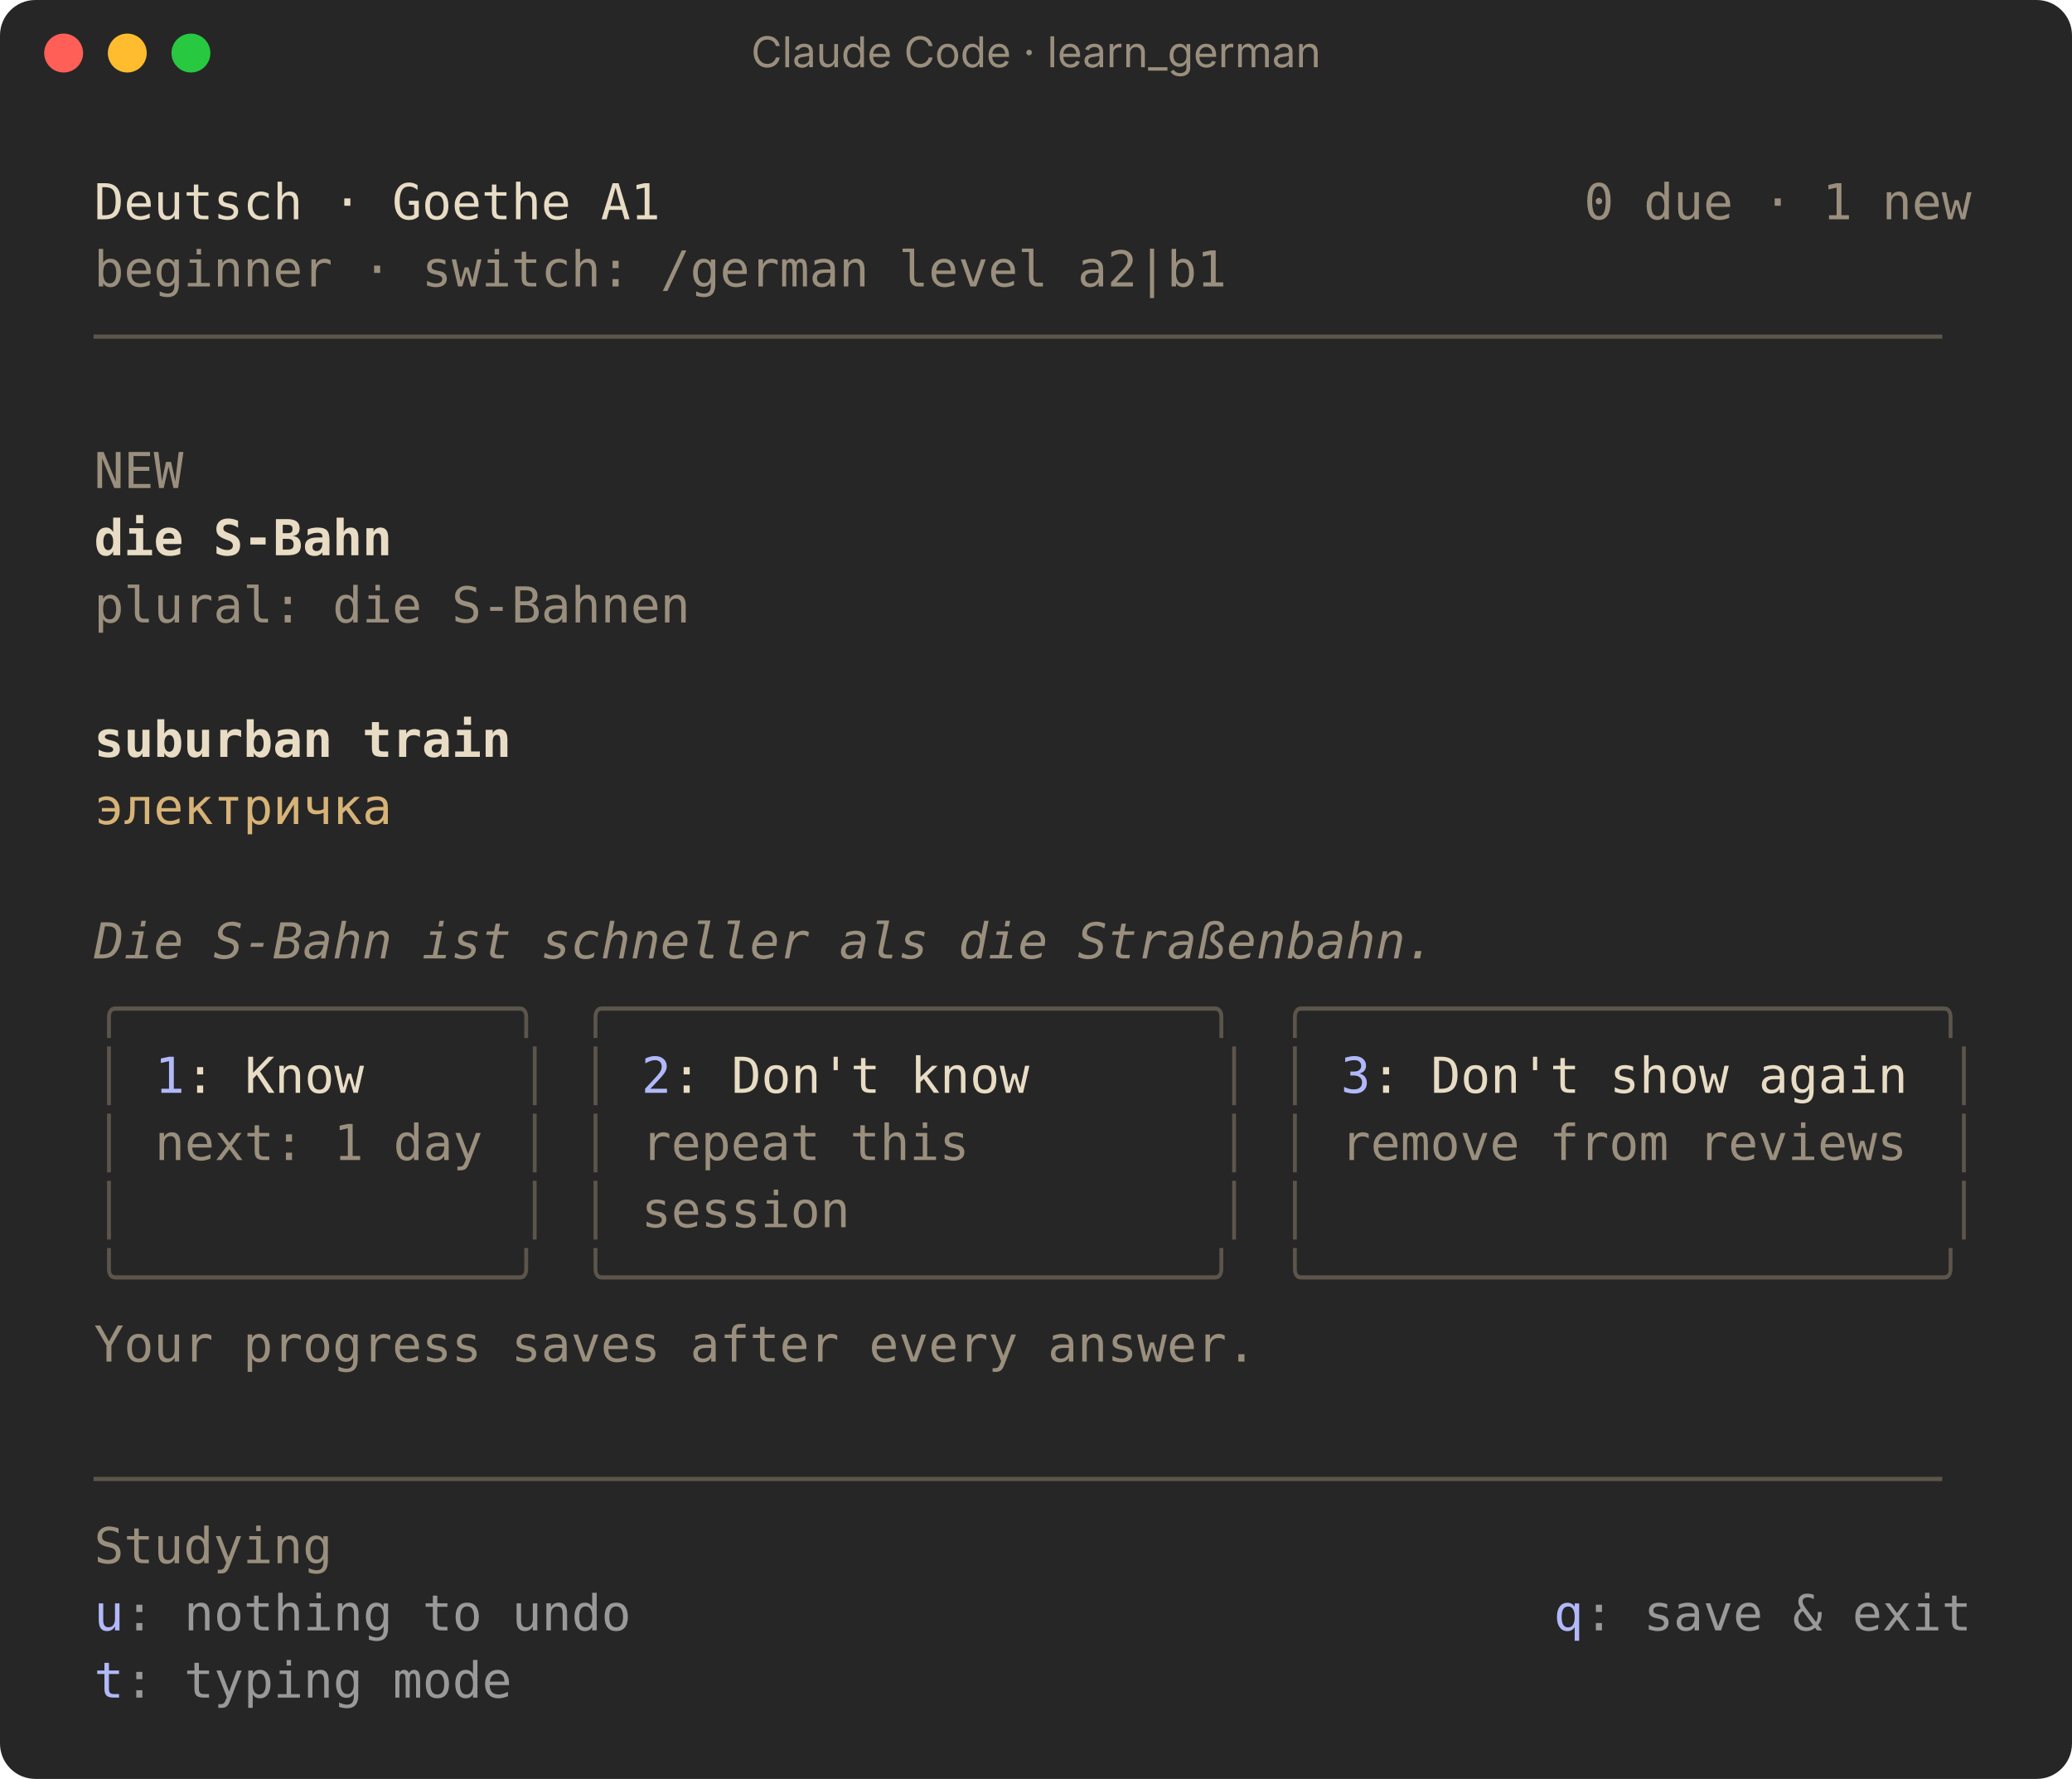
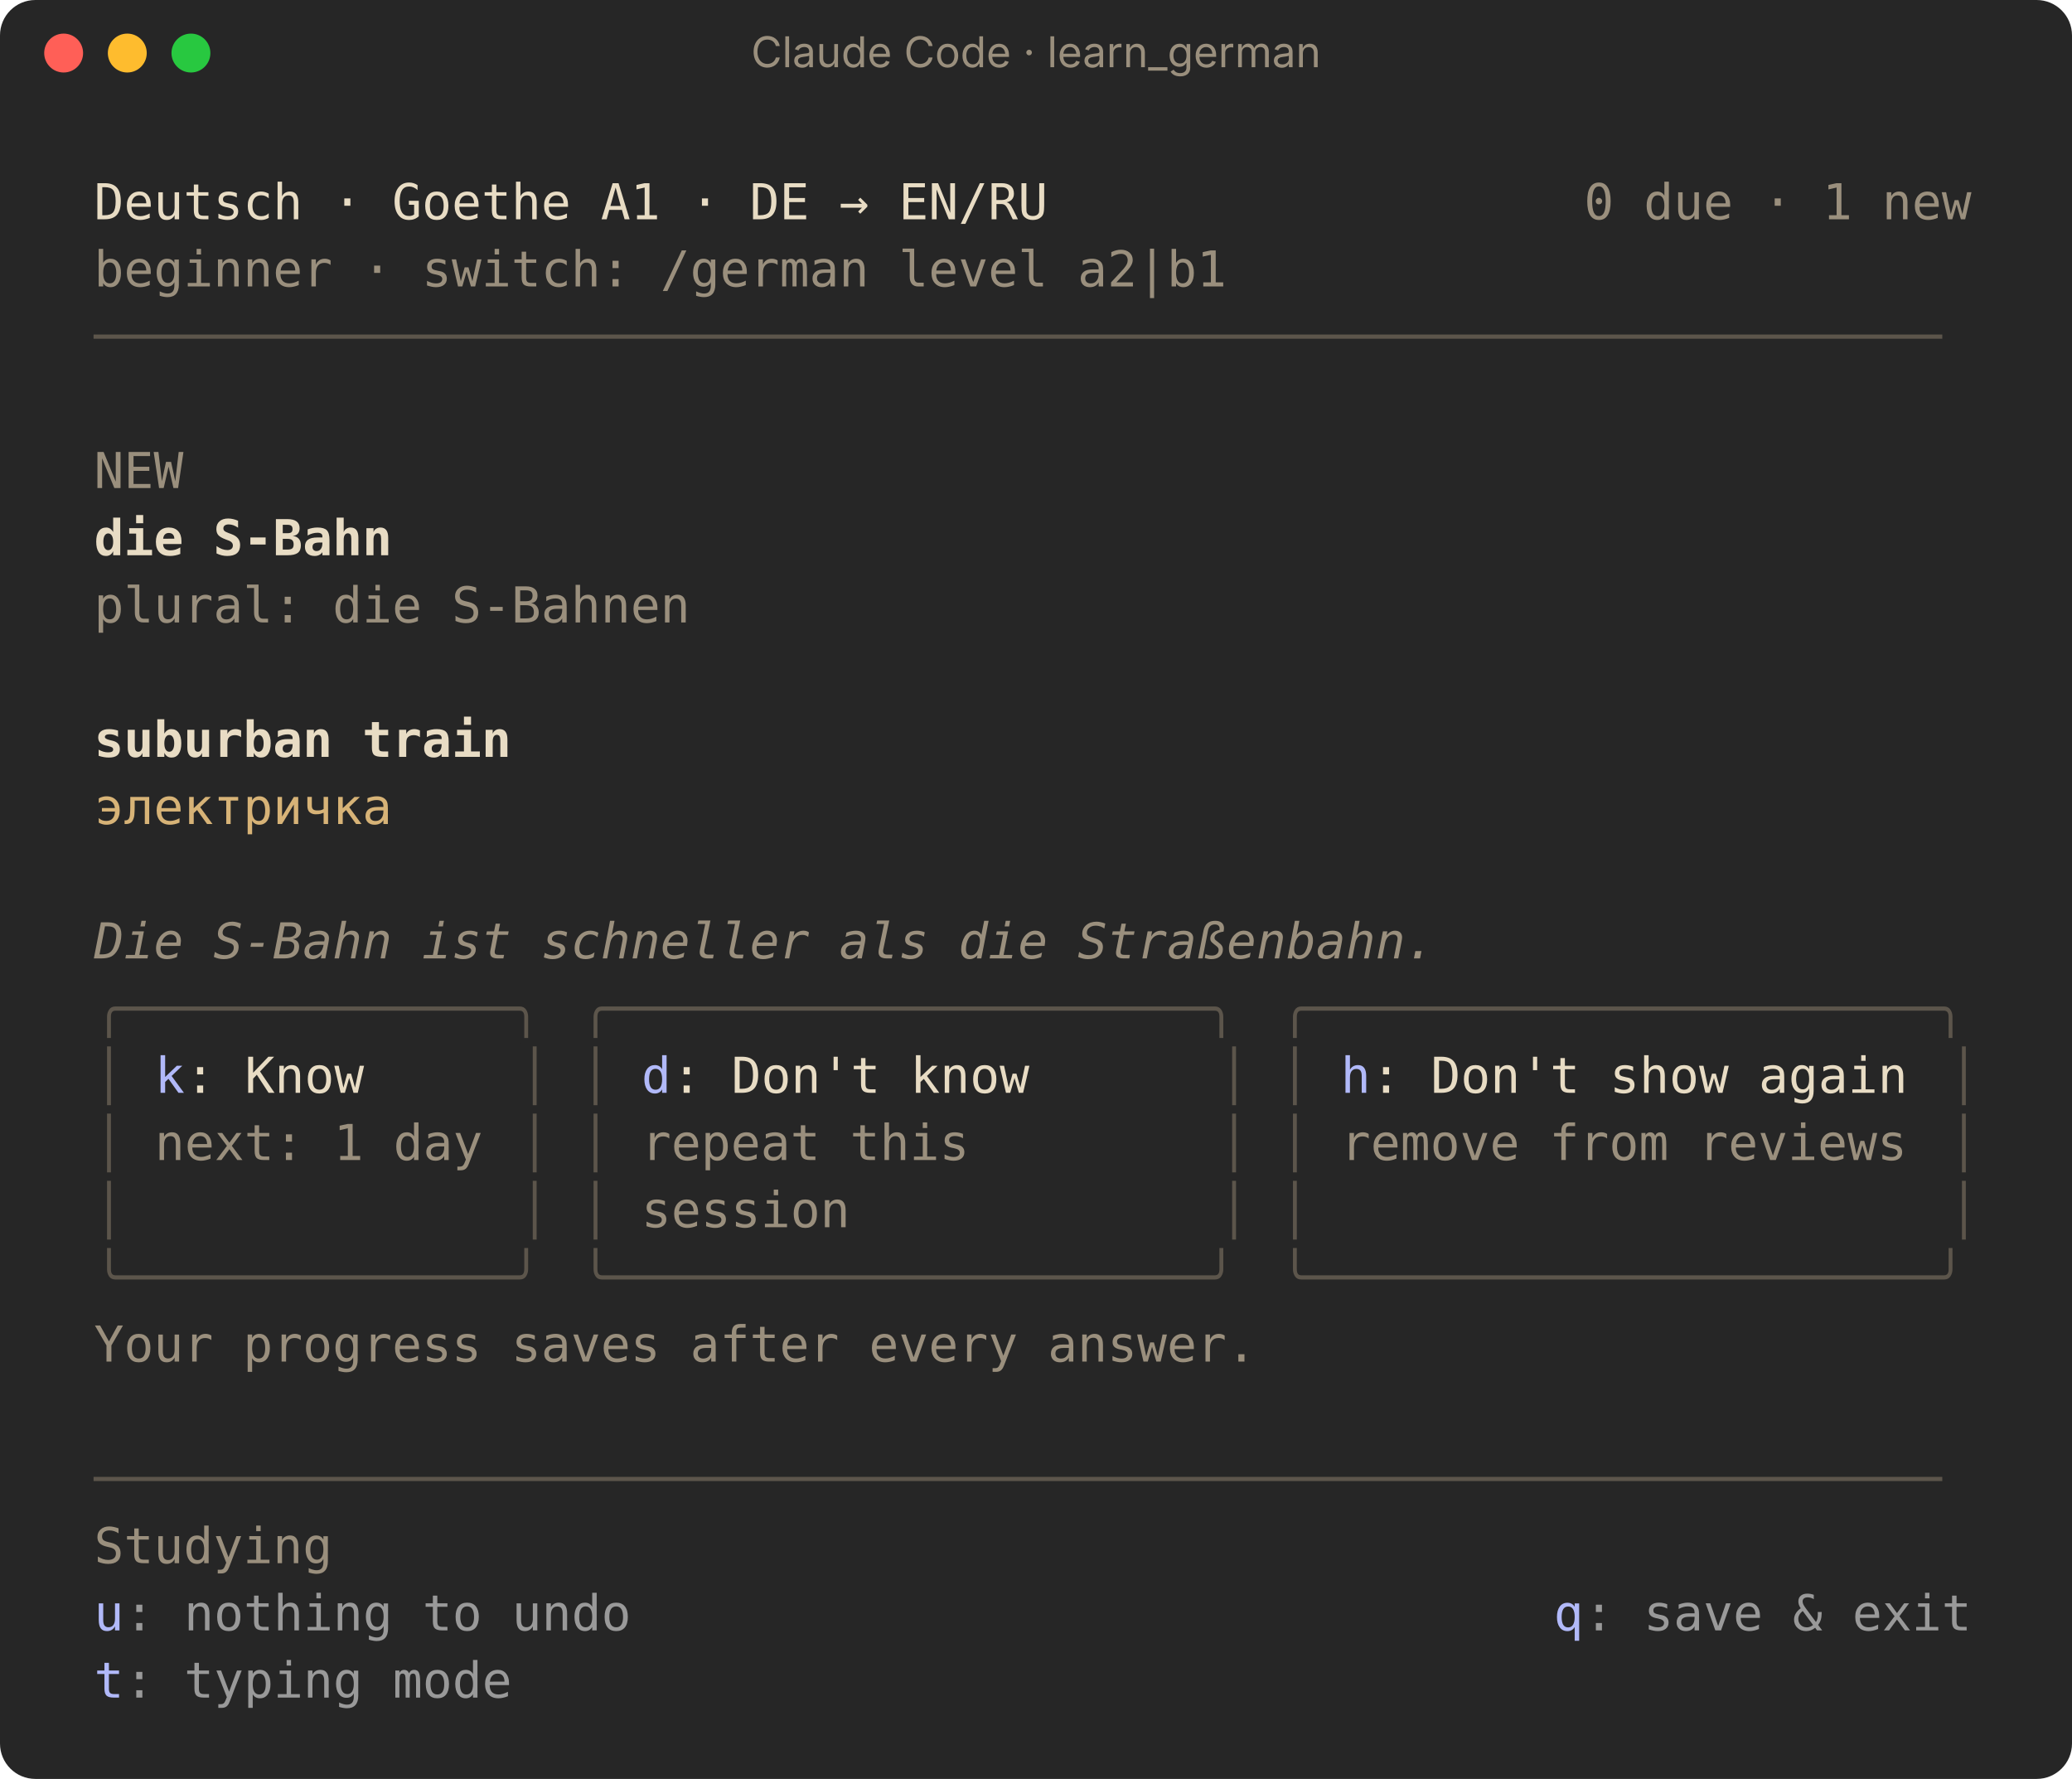
<svg xmlns="http://www.w3.org/2000/svg" width="586" height="503" viewBox="0 0 586 503">
  <rect width="100%" height="100%" rx="10" fill="#262626" />
  <circle cx="18" cy="15" r="5.5" fill="#ff5f57" />
  <circle cx="36" cy="15" r="5.5" fill="#febc2e" />
  <circle cx="54" cy="15" r="5.5" fill="#28c840" />
  <text x="293" y="19" fill="#9a8f7d" font-family="-apple-system, Segoe UI, sans-serif" font-size="12" text-anchor="middle">Claude Code · learn_german</text>
  <g font-family="SF Mono, Menlo, Consolas, DejaVu Sans Mono, monospace" font-size="14">
    <rect x="18.0" y="48.0" width="8.6" height="19" fill="#262626" />
-     <rect x="26.6" y="48.0" width="163.4" height="19" fill="#262626" />
-     <text x="26.6" y="62.0" fill="#e8dcc4" xml:space="preserve" textLength="163.4" lengthAdjust="spacingAndGlyphs">Deutsch · Goethe A1</text>
-     <rect x="190.0" y="48.0" width="258.0" height="19" fill="#262626" />
+     <rect x="26.6" y="48.0" width="275.2" height="19" fill="#262626" />
+     <text x="26.6" y="62.0" fill="#e8dcc4" xml:space="preserve" textLength="275.2" lengthAdjust="spacingAndGlyphs">Deutsch · Goethe A1 · DE → EN/RU</text>
+     <rect x="301.8" y="48.0" width="146.2" height="19" fill="#262626" />
    <rect x="448.0" y="48.0" width="111.8" height="19" fill="#262626" />
    <text x="448.0" y="62.0" fill="#9a8f7d" xml:space="preserve" textLength="111.8" lengthAdjust="spacingAndGlyphs">0 due · 1 new</text>
    <rect x="559.8" y="48.0" width="8.6" height="19" fill="#262626" />
    <rect x="18.0" y="67.0" width="8.6" height="19" fill="#262626" />
    <rect x="26.6" y="67.0" width="326.8" height="19" fill="#262626" />
    <text x="26.6" y="81.0" fill="#9a8f7d" xml:space="preserve" textLength="326.8" lengthAdjust="spacingAndGlyphs">beginner · switch: /german level a2|b1</text>
    <rect x="353.4" y="67.0" width="215.0" height="19" fill="#262626" />
    <rect x="18.0" y="86.0" width="8.6" height="19" fill="#262626" />
    <rect x="26.6" y="86.0" width="533.2" height="19" fill="#262626" />
    <text x="26.6" y="100.0" fill="#5c554b" xml:space="preserve" textLength="533.2" lengthAdjust="spacingAndGlyphs">──────────────────────────────────────────────────────────────</text>
    <rect x="559.8" y="86.0" width="8.6" height="19" fill="#262626" />
    <rect x="18.0" y="105.0" width="550.4" height="19" fill="#262626" />
    <rect x="18.0" y="124.0" width="8.6" height="19" fill="#262626" />
    <rect x="26.6" y="124.0" width="25.8" height="19" fill="#262626" />
    <text x="26.6" y="138.0" fill="#9a8f7d" xml:space="preserve" textLength="25.8" lengthAdjust="spacingAndGlyphs">NEW</text>
    <rect x="52.4" y="124.0" width="516.0" height="19" fill="#262626" />
    <rect x="18.0" y="143.0" width="8.6" height="19" fill="#262626" />
    <rect x="26.6" y="143.0" width="86.0" height="19" fill="#262626" />
    <text x="26.6" y="157.0" fill="#e8dcc4" xml:space="preserve" textLength="86.0" lengthAdjust="spacingAndGlyphs" font-weight="bold">die S-Bahn</text>
    <rect x="112.6" y="143.0" width="455.8" height="19" fill="#262626" />
    <rect x="18.0" y="162.0" width="8.6" height="19" fill="#262626" />
    <rect x="26.6" y="162.0" width="172.0" height="19" fill="#262626" />
    <text x="26.6" y="176.0" fill="#9a8f7d" xml:space="preserve" textLength="172.0" lengthAdjust="spacingAndGlyphs">plural: die S-Bahnen</text>
    <rect x="198.6" y="162.0" width="369.8" height="19" fill="#262626" />
    <rect x="18.0" y="181.0" width="550.4" height="19" fill="#262626" />
    <rect x="18.0" y="200.0" width="8.6" height="19" fill="#262626" />
    <rect x="26.6" y="200.0" width="120.4" height="19" fill="#262626" />
    <text x="26.6" y="214.0" fill="#e8dcc4" xml:space="preserve" textLength="120.4" lengthAdjust="spacingAndGlyphs" font-weight="bold">suburban train</text>
    <rect x="147.0" y="200.0" width="421.4" height="19" fill="#262626" />
    <rect x="18.0" y="219.0" width="8.6" height="19" fill="#262626" />
    <rect x="26.6" y="219.0" width="86.0" height="19" fill="#262626" />
    <text x="26.6" y="233.0" fill="#d7b377" xml:space="preserve" textLength="86.0" lengthAdjust="spacingAndGlyphs">электричка</text>
    <rect x="112.6" y="219.0" width="455.8" height="19" fill="#262626" />
    <rect x="18.0" y="238.0" width="550.4" height="19" fill="#262626" />
    <rect x="18.0" y="257.0" width="8.6" height="19" fill="#262626" />
    <rect x="26.6" y="257.0" width="387.0" height="19" fill="#262626" />
    <text x="26.6" y="271.0" fill="#9a8f7d" xml:space="preserve" textLength="387.0" lengthAdjust="spacingAndGlyphs" font-style="italic">Die S-Bahn ist schneller als die Straßenbahn.</text>
    <rect x="413.6" y="257.0" width="154.8" height="19" fill="#262626" />
    <rect x="18.0" y="276.0" width="8.6" height="19" fill="#262626" />
    <rect x="26.6" y="276.0" width="129.0" height="19" fill="#262626" />
    <text x="26.6" y="290.0" fill="#5c554b" xml:space="preserve" textLength="129.0" lengthAdjust="spacingAndGlyphs">╭─────────────╮</text>
    <rect x="155.6" y="276.0" width="8.6" height="19" fill="#262626" />
    <rect x="164.2" y="276.0" width="189.2" height="19" fill="#262626" />
    <text x="164.2" y="290.0" fill="#5c554b" xml:space="preserve" textLength="189.2" lengthAdjust="spacingAndGlyphs">╭────────────────────╮</text>
    <rect x="353.4" y="276.0" width="8.6" height="19" fill="#262626" />
    <rect x="362.0" y="276.0" width="197.8" height="19" fill="#262626" />
    <text x="362.0" y="290.0" fill="#5c554b" xml:space="preserve" textLength="197.8" lengthAdjust="spacingAndGlyphs">╭─────────────────────╮</text>
    <rect x="559.8" y="276.0" width="8.6" height="19" fill="#262626" />
    <rect x="18.0" y="295.0" width="8.6" height="19" fill="#262626" />
    <rect x="26.6" y="295.0" width="8.6" height="19" fill="#262626" />
    <text x="26.6" y="309.0" fill="#5c554b" xml:space="preserve" textLength="8.6" lengthAdjust="spacingAndGlyphs">│</text>
    <rect x="35.2" y="295.0" width="8.6" height="19" fill="#262626" />
    <rect x="43.8" y="295.0" width="8.6" height="19" fill="#262626" />
-     <text x="43.8" y="309.0" fill="#b1b9f9" xml:space="preserve" textLength="8.6" lengthAdjust="spacingAndGlyphs">1</text>
+     <text x="43.8" y="309.0" fill="#b1b9f9" xml:space="preserve" textLength="8.6" lengthAdjust="spacingAndGlyphs">k</text>
    <rect x="52.4" y="295.0" width="94.6" height="19" fill="#262626" />
    <text x="52.4" y="309.0" fill="#e8dcc4" xml:space="preserve" textLength="94.6" lengthAdjust="spacingAndGlyphs">: Know     </text>
    <rect x="147.0" y="295.0" width="8.6" height="19" fill="#262626" />
    <text x="147.0" y="309.0" fill="#5c554b" xml:space="preserve" textLength="8.6" lengthAdjust="spacingAndGlyphs">│</text>
    <rect x="155.6" y="295.0" width="8.6" height="19" fill="#262626" />
    <rect x="164.2" y="295.0" width="8.6" height="19" fill="#262626" />
    <text x="164.2" y="309.0" fill="#5c554b" xml:space="preserve" textLength="8.6" lengthAdjust="spacingAndGlyphs">│</text>
    <rect x="172.8" y="295.0" width="8.6" height="19" fill="#262626" />
    <rect x="181.4" y="295.0" width="8.6" height="19" fill="#262626" />
-     <text x="181.4" y="309.0" fill="#b1b9f9" xml:space="preserve" textLength="8.6" lengthAdjust="spacingAndGlyphs">2</text>
+     <text x="181.4" y="309.0" fill="#b1b9f9" xml:space="preserve" textLength="8.6" lengthAdjust="spacingAndGlyphs">d</text>
    <rect x="190.0" y="295.0" width="154.8" height="19" fill="#262626" />
    <text x="190.0" y="309.0" fill="#e8dcc4" xml:space="preserve" textLength="154.8" lengthAdjust="spacingAndGlyphs">: Don't know      </text>
    <rect x="344.8" y="295.0" width="8.6" height="19" fill="#262626" />
    <text x="344.8" y="309.0" fill="#5c554b" xml:space="preserve" textLength="8.6" lengthAdjust="spacingAndGlyphs">│</text>
    <rect x="353.4" y="295.0" width="8.6" height="19" fill="#262626" />
    <rect x="362.0" y="295.0" width="8.6" height="19" fill="#262626" />
    <text x="362.0" y="309.0" fill="#5c554b" xml:space="preserve" textLength="8.6" lengthAdjust="spacingAndGlyphs">│</text>
    <rect x="370.6" y="295.0" width="8.6" height="19" fill="#262626" />
    <rect x="379.2" y="295.0" width="8.6" height="19" fill="#262626" />
-     <text x="379.2" y="309.0" fill="#b1b9f9" xml:space="preserve" textLength="8.6" lengthAdjust="spacingAndGlyphs">3</text>
+     <text x="379.2" y="309.0" fill="#b1b9f9" xml:space="preserve" textLength="8.6" lengthAdjust="spacingAndGlyphs">h</text>
    <rect x="387.8" y="295.0" width="163.4" height="19" fill="#262626" />
    <text x="387.8" y="309.0" fill="#e8dcc4" xml:space="preserve" textLength="163.4" lengthAdjust="spacingAndGlyphs">: Don't show again </text>
    <rect x="551.2" y="295.0" width="8.6" height="19" fill="#262626" />
    <text x="551.2" y="309.0" fill="#5c554b" xml:space="preserve" textLength="8.6" lengthAdjust="spacingAndGlyphs">│</text>
    <rect x="559.8" y="295.0" width="8.6" height="19" fill="#262626" />
    <rect x="18.0" y="314.0" width="8.6" height="19" fill="#262626" />
    <rect x="26.6" y="314.0" width="8.6" height="19" fill="#262626" />
    <text x="26.6" y="328.0" fill="#5c554b" xml:space="preserve" textLength="8.6" lengthAdjust="spacingAndGlyphs">│</text>
    <rect x="35.2" y="314.0" width="8.6" height="19" fill="#262626" />
    <rect x="43.8" y="314.0" width="94.6" height="19" fill="#262626" />
    <text x="43.8" y="328.0" fill="#9a8f7d" xml:space="preserve" textLength="94.6" lengthAdjust="spacingAndGlyphs">next: 1 day</text>
    <rect x="138.4" y="314.0" width="8.6" height="19" fill="#262626" />
    <rect x="147.0" y="314.0" width="8.6" height="19" fill="#262626" />
    <text x="147.0" y="328.0" fill="#5c554b" xml:space="preserve" textLength="8.6" lengthAdjust="spacingAndGlyphs">│</text>
    <rect x="155.6" y="314.0" width="8.6" height="19" fill="#262626" />
    <rect x="164.2" y="314.0" width="8.6" height="19" fill="#262626" />
    <text x="164.2" y="328.0" fill="#5c554b" xml:space="preserve" textLength="8.6" lengthAdjust="spacingAndGlyphs">│</text>
    <rect x="172.8" y="314.0" width="8.6" height="19" fill="#262626" />
    <rect x="181.4" y="314.0" width="103.2" height="19" fill="#262626" />
    <text x="181.4" y="328.0" fill="#9a8f7d" xml:space="preserve" textLength="103.2" lengthAdjust="spacingAndGlyphs">repeat this </text>
    <rect x="284.6" y="314.0" width="60.2" height="19" fill="#262626" />
    <rect x="344.8" y="314.0" width="8.6" height="19" fill="#262626" />
    <text x="344.8" y="328.0" fill="#5c554b" xml:space="preserve" textLength="8.6" lengthAdjust="spacingAndGlyphs">│</text>
    <rect x="353.4" y="314.0" width="8.6" height="19" fill="#262626" />
    <rect x="362.0" y="314.0" width="8.6" height="19" fill="#262626" />
    <text x="362.0" y="328.0" fill="#5c554b" xml:space="preserve" textLength="8.6" lengthAdjust="spacingAndGlyphs">│</text>
    <rect x="370.6" y="314.0" width="8.6" height="19" fill="#262626" />
    <rect x="379.2" y="314.0" width="163.4" height="19" fill="#262626" />
    <text x="379.2" y="328.0" fill="#9a8f7d" xml:space="preserve" textLength="163.4" lengthAdjust="spacingAndGlyphs">remove from reviews</text>
    <rect x="542.6" y="314.0" width="8.6" height="19" fill="#262626" />
    <rect x="551.2" y="314.0" width="8.6" height="19" fill="#262626" />
    <text x="551.2" y="328.0" fill="#5c554b" xml:space="preserve" textLength="8.6" lengthAdjust="spacingAndGlyphs">│</text>
    <rect x="559.8" y="314.0" width="8.6" height="19" fill="#262626" />
    <rect x="18.0" y="333.0" width="8.6" height="19" fill="#262626" />
    <rect x="26.6" y="333.0" width="8.6" height="19" fill="#262626" />
    <text x="26.6" y="347.0" fill="#5c554b" xml:space="preserve" textLength="8.6" lengthAdjust="spacingAndGlyphs">│</text>
    <rect x="35.2" y="333.0" width="111.8" height="19" fill="#262626" />
    <rect x="147.0" y="333.0" width="8.6" height="19" fill="#262626" />
    <text x="147.0" y="347.0" fill="#5c554b" xml:space="preserve" textLength="8.6" lengthAdjust="spacingAndGlyphs">│</text>
    <rect x="155.6" y="333.0" width="8.6" height="19" fill="#262626" />
    <rect x="164.2" y="333.0" width="8.6" height="19" fill="#262626" />
    <text x="164.2" y="347.0" fill="#5c554b" xml:space="preserve" textLength="8.6" lengthAdjust="spacingAndGlyphs">│</text>
    <rect x="172.8" y="333.0" width="8.6" height="19" fill="#262626" />
    <rect x="181.4" y="333.0" width="60.2" height="19" fill="#262626" />
    <text x="181.4" y="347.0" fill="#9a8f7d" xml:space="preserve" textLength="60.2" lengthAdjust="spacingAndGlyphs">session</text>
    <rect x="241.6" y="333.0" width="103.2" height="19" fill="#262626" />
    <rect x="344.8" y="333.0" width="8.6" height="19" fill="#262626" />
    <text x="344.8" y="347.0" fill="#5c554b" xml:space="preserve" textLength="8.6" lengthAdjust="spacingAndGlyphs">│</text>
    <rect x="353.4" y="333.0" width="8.6" height="19" fill="#262626" />
    <rect x="362.0" y="333.0" width="8.6" height="19" fill="#262626" />
    <text x="362.0" y="347.0" fill="#5c554b" xml:space="preserve" textLength="8.6" lengthAdjust="spacingAndGlyphs">│</text>
    <rect x="370.6" y="333.0" width="180.6" height="19" fill="#262626" />
    <rect x="551.2" y="333.0" width="8.6" height="19" fill="#262626" />
    <text x="551.2" y="347.0" fill="#5c554b" xml:space="preserve" textLength="8.6" lengthAdjust="spacingAndGlyphs">│</text>
    <rect x="559.8" y="333.0" width="8.6" height="19" fill="#262626" />
    <rect x="18.0" y="352.0" width="8.6" height="19" fill="#262626" />
    <rect x="26.6" y="352.0" width="129.0" height="19" fill="#262626" />
    <text x="26.6" y="366.0" fill="#5c554b" xml:space="preserve" textLength="129.0" lengthAdjust="spacingAndGlyphs">╰─────────────╯</text>
    <rect x="155.6" y="352.0" width="8.6" height="19" fill="#262626" />
    <rect x="164.2" y="352.0" width="189.2" height="19" fill="#262626" />
    <text x="164.2" y="366.0" fill="#5c554b" xml:space="preserve" textLength="189.2" lengthAdjust="spacingAndGlyphs">╰────────────────────╯</text>
    <rect x="353.4" y="352.0" width="8.6" height="19" fill="#262626" />
    <rect x="362.0" y="352.0" width="197.8" height="19" fill="#262626" />
    <text x="362.0" y="366.0" fill="#5c554b" xml:space="preserve" textLength="197.8" lengthAdjust="spacingAndGlyphs">╰─────────────────────╯</text>
    <rect x="559.8" y="352.0" width="8.6" height="19" fill="#262626" />
    <rect x="18.0" y="371.0" width="8.6" height="19" fill="#262626" />
    <rect x="26.6" y="371.0" width="335.4" height="19" fill="#262626" />
    <text x="26.6" y="385.0" fill="#9a8f7d" xml:space="preserve" textLength="335.4" lengthAdjust="spacingAndGlyphs">Your progress saves after every answer.</text>
    <rect x="362.0" y="371.0" width="206.4" height="19" fill="#262626" />
    <rect x="18.0" y="390.0" width="550.4" height="19" fill="#262626" />
    <rect x="18.0" y="409.0" width="8.6" height="19" fill="#262626" />
    <rect x="26.6" y="409.0" width="533.2" height="19" fill="#262626" />
    <text x="26.6" y="423.0" fill="#5c554b" xml:space="preserve" textLength="533.2" lengthAdjust="spacingAndGlyphs">──────────────────────────────────────────────────────────────</text>
    <rect x="559.8" y="409.0" width="8.6" height="19" fill="#262626" />
    <rect x="18.0" y="428.0" width="8.6" height="19" fill="#262626" />
    <rect x="26.6" y="428.0" width="68.8" height="19" fill="#262626" />
    <text x="26.6" y="442.0" fill="#9a8f7d" xml:space="preserve" textLength="68.8" lengthAdjust="spacingAndGlyphs">Studying</text>
    <rect x="95.4" y="428.0" width="473.0" height="19" fill="#262626" />
    <rect x="18.0" y="447.0" width="8.6" height="19" fill="#262626" />
    <rect x="26.6" y="447.0" width="8.6" height="19" fill="#262626" />
    <text x="26.6" y="461.0" fill="#b1b9f9" xml:space="preserve" textLength="8.6" lengthAdjust="spacingAndGlyphs">u</text>
    <rect x="35.2" y="447.0" width="146.2" height="19" fill="#262626" />
    <text x="35.2" y="461.0" fill="#999999" xml:space="preserve" textLength="146.2" lengthAdjust="spacingAndGlyphs">: nothing to undo</text>
    <rect x="181.4" y="447.0" width="258.0" height="19" fill="#262626" />
    <rect x="439.4" y="447.0" width="8.6" height="19" fill="#262626" />
    <text x="439.4" y="461.0" fill="#b1b9f9" xml:space="preserve" textLength="8.6" lengthAdjust="spacingAndGlyphs">q</text>
    <rect x="448.0" y="447.0" width="111.8" height="19" fill="#262626" />
    <text x="448.0" y="461.0" fill="#999999" xml:space="preserve" textLength="111.8" lengthAdjust="spacingAndGlyphs">: save &amp; exit</text>
    <rect x="559.8" y="447.0" width="8.6" height="19" fill="#262626" />
    <rect x="18.0" y="466.0" width="8.6" height="19" fill="#262626" />
    <rect x="26.6" y="466.0" width="8.6" height="19" fill="#262626" />
    <text x="26.6" y="480.0" fill="#b1b9f9" xml:space="preserve" textLength="8.6" lengthAdjust="spacingAndGlyphs">t</text>
    <rect x="35.2" y="466.0" width="111.8" height="19" fill="#262626" />
    <text x="35.2" y="480.0" fill="#999999" xml:space="preserve" textLength="111.8" lengthAdjust="spacingAndGlyphs">: typing mode</text>
    <rect x="147.0" y="466.0" width="421.4" height="19" fill="#262626" />
  </g>
</svg>
